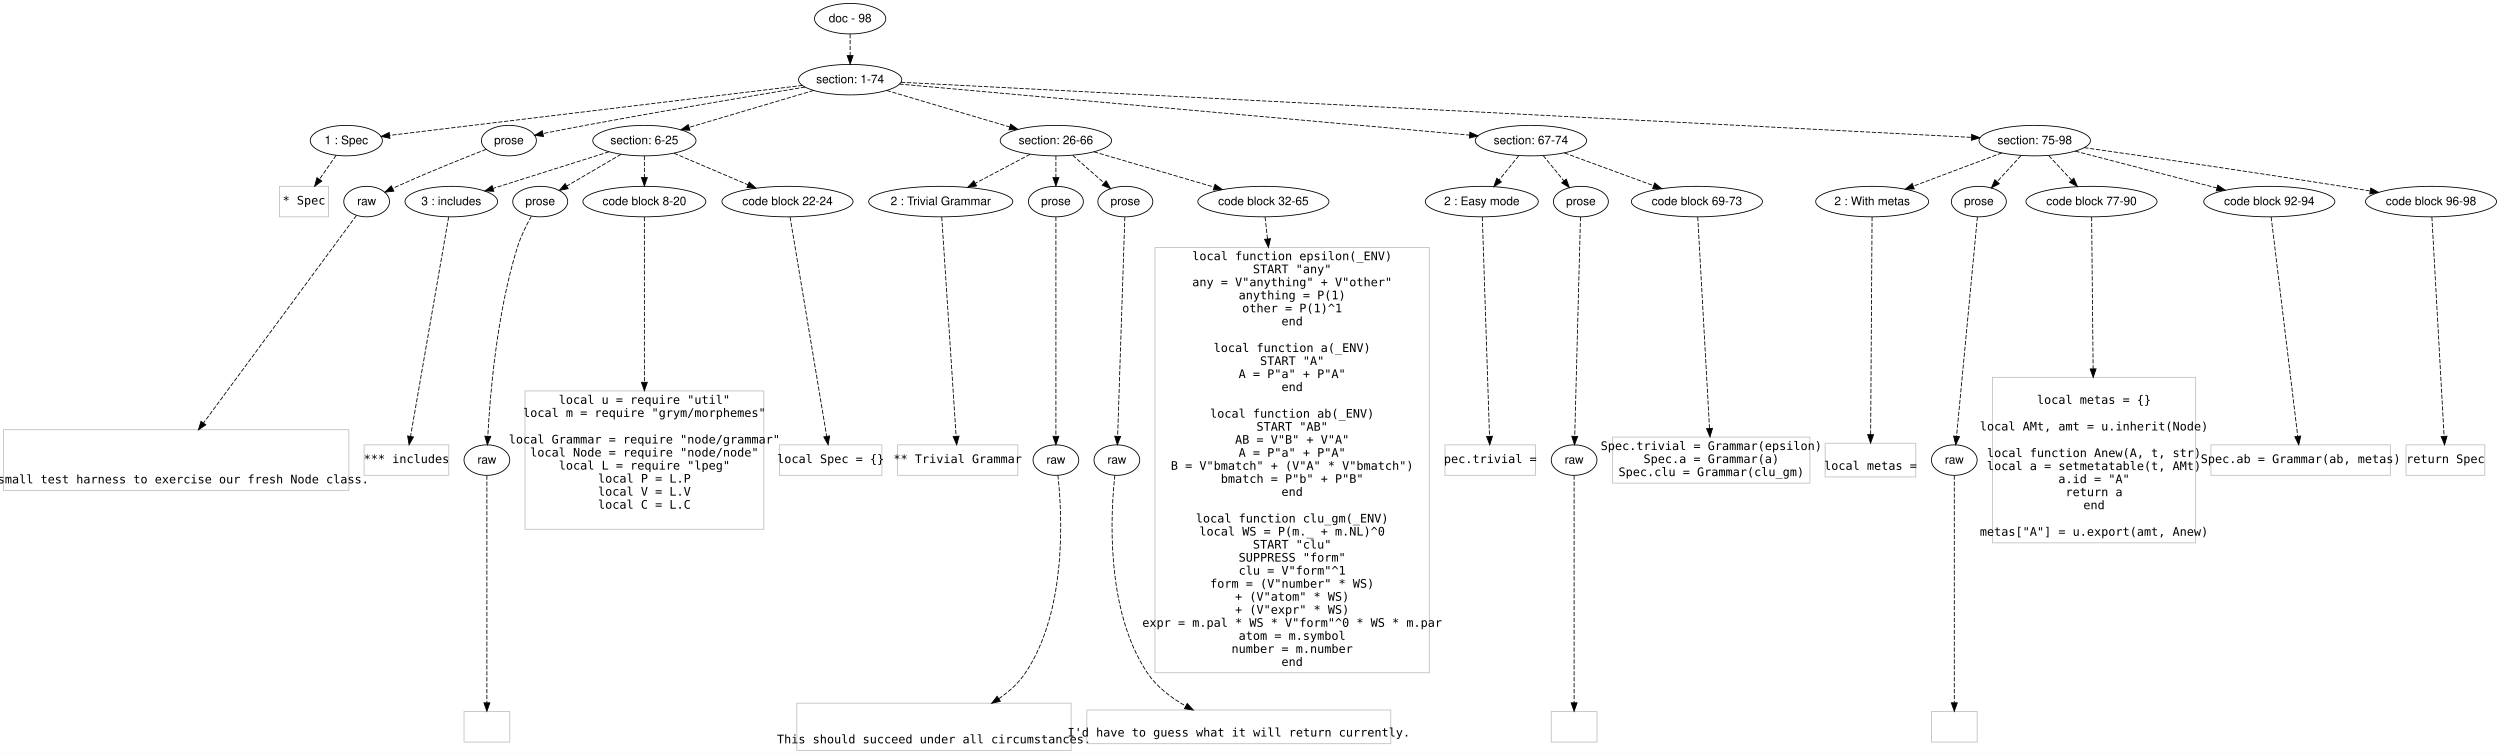
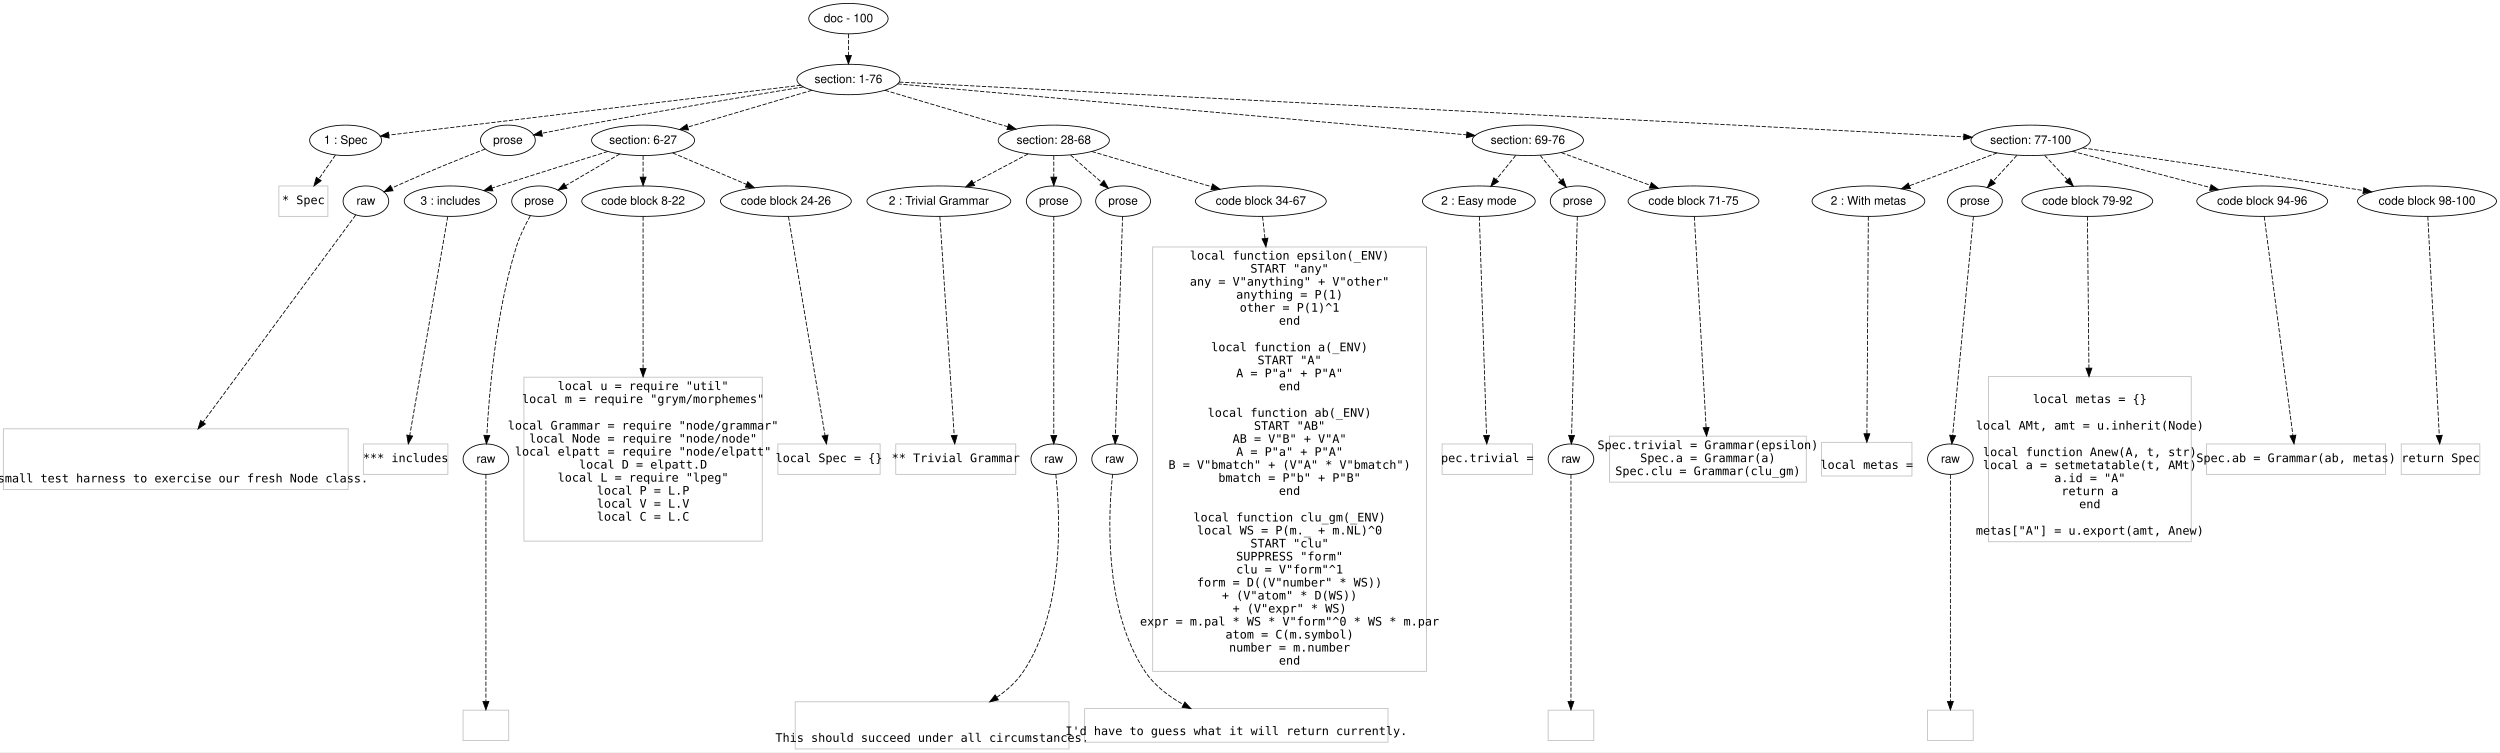
- <svg xmlns="http://www.w3.org/2000/svg" width="2952pt" height="890pt" viewBox="0.00 0.00 2952.46 890.00">
+ <svg xmlns="http://www.w3.org/2000/svg" width="2958pt" height="890pt" viewBox="0.00 0.00 2958.38 890.00">
  <g id="graph0" class="graph" transform="scale(1 1) rotate(0) translate(4 886.0009)">
-     <polygon fill="#ffffff" stroke="transparent" points="-4,4 -4,-886.001 2948.461,-886.001 2948.461,4 -4,4" />
+     <polygon fill="#ffffff" stroke="transparent" points="-4,4 -4,-886.001 2954.379,-886.001 2954.379,4 -4,4" />
    <g id="node1" class="node">
-       <ellipse fill="none" stroke="#000000" cx="1000" cy="-864.001" rx="42.122" ry="18" />
-       <text text-anchor="middle" x="1000" y="-859.801" font-family="Helvetica,sans-Serif" font-size="14.00" fill="#000000">doc - 98</text>
+       <ellipse fill="none" stroke="#000000" cx="1000" cy="-864.001" rx="46.958" ry="18" />
+       <text text-anchor="middle" x="1000" y="-859.801" font-family="Helvetica,sans-Serif" font-size="14.00" fill="#000000">doc - 100</text>
    </g>
    <g id="node2" class="node">
      <ellipse fill="none" stroke="#000000" cx="1000" cy="-792.001" rx="60.983" ry="18" />
-       <text text-anchor="middle" x="1000" y="-787.801" font-family="Helvetica,sans-Serif" font-size="14.00" fill="#000000">section: 1-74</text>
+       <text text-anchor="middle" x="1000" y="-787.801" font-family="Helvetica,sans-Serif" font-size="14.00" fill="#000000">section: 1-76</text>
    </g>
    <g id="edge1" class="edge">
      <path fill="none" stroke="#000000" stroke-dasharray="5,2" d="M1000,-845.832C1000,-838.132 1000,-828.975 1000,-820.418" />
      <polygon fill="#000000" stroke="#000000" points="1003.5,-820.414 1000,-810.414 996.5,-820.414 1003.5,-820.414" />
    </g>
    <g id="node3" class="node">
      <ellipse fill="none" stroke="#000000" cx="405" cy="-720.001" rx="42.606" ry="18" />
      <text text-anchor="middle" x="405" y="-715.801" font-family="Helvetica,sans-Serif" font-size="14.00" fill="#000000">1 : Spec</text>
    </g>
    <g id="edge2" class="edge">
      <path fill="none" stroke="#000000" stroke-dasharray="5,2" d="M943.756,-785.195C828.555,-771.255 567.294,-739.64 456.361,-726.216" />
      <polygon fill="#000000" stroke="#000000" points="456.452,-722.702 446.104,-724.975 455.611,-729.651 456.452,-722.702" />
    </g>
    <g id="node4" class="node">
      <ellipse fill="none" stroke="#000000" cx="597" cy="-720.001" rx="32.459" ry="18" />
      <text text-anchor="middle" x="597" y="-715.801" font-family="Helvetica,sans-Serif" font-size="14.00" fill="#000000">prose</text>
    </g>
    <g id="edge3" class="edge">
      <path fill="none" stroke="#000000" stroke-dasharray="5,2" d="M946.757,-783.258C884.412,-772.917 778.074,-754.962 687,-738.001 670.68,-734.962 652.738,-731.415 637.197,-728.278" />
      <polygon fill="#000000" stroke="#000000" points="637.869,-724.842 627.372,-726.284 636.477,-731.703 637.869,-724.842" />
    </g>
    <g id="node5" class="node">
      <ellipse fill="none" stroke="#000000" cx="757" cy="-720.001" rx="60.983" ry="18" />
-       <text text-anchor="middle" x="757" y="-715.801" font-family="Helvetica,sans-Serif" font-size="14.00" fill="#000000">section: 6-25</text>
+       <text text-anchor="middle" x="757" y="-715.801" font-family="Helvetica,sans-Serif" font-size="14.00" fill="#000000">section: 6-27</text>
    </g>
    <g id="edge4" class="edge">
      <path fill="none" stroke="#000000" stroke-dasharray="5,2" d="M956.837,-779.212C915.755,-767.039 853.845,-748.696 809.832,-735.655" />
      <polygon fill="#000000" stroke="#000000" points="810.752,-732.277 800.17,-732.792 808.764,-738.989 810.752,-732.277" />
    </g>
    <g id="node6" class="node">
      <ellipse fill="none" stroke="#000000" cx="1243" cy="-720.001" rx="65.819" ry="18" />
-       <text text-anchor="middle" x="1243" y="-715.801" font-family="Helvetica,sans-Serif" font-size="14.00" fill="#000000">section: 26-66</text>
+       <text text-anchor="middle" x="1243" y="-715.801" font-family="Helvetica,sans-Serif" font-size="14.00" fill="#000000">section: 28-68</text>
    </g>
    <g id="edge5" class="edge">
      <path fill="none" stroke="#000000" stroke-dasharray="5,2" d="M1043.164,-779.212C1083.738,-767.19 1144.63,-749.148 1188.53,-736.14" />
      <polygon fill="#000000" stroke="#000000" points="1189.589,-739.477 1198.182,-733.28 1187.6,-732.765 1189.589,-739.477" />
    </g>
    <g id="node7" class="node">
      <ellipse fill="none" stroke="#000000" cx="1804" cy="-720.001" rx="65.819" ry="18" />
-       <text text-anchor="middle" x="1804" y="-715.801" font-family="Helvetica,sans-Serif" font-size="14.00" fill="#000000">section: 67-74</text>
+       <text text-anchor="middle" x="1804" y="-715.801" font-family="Helvetica,sans-Serif" font-size="14.00" fill="#000000">section: 69-76</text>
    </g>
    <g id="edge6" class="edge">
      <path fill="none" stroke="#000000" stroke-dasharray="5,2" d="M1058.145,-786.794C1201.888,-773.922 1573.701,-740.625 1731.484,-726.495" />
      <polygon fill="#000000" stroke="#000000" points="1731.915,-729.97 1741.563,-725.592 1731.29,-722.998 1731.915,-729.97" />
    </g>
    <g id="node8" class="node">
-       <ellipse fill="none" stroke="#000000" cx="2399" cy="-720.001" rx="65.819" ry="18" />
-       <text text-anchor="middle" x="2399" y="-715.801" font-family="Helvetica,sans-Serif" font-size="14.00" fill="#000000">section: 75-98</text>
+       <ellipse fill="none" stroke="#000000" cx="2399" cy="-720.001" rx="70.655" ry="18" />
+       <text text-anchor="middle" x="2399" y="-715.801" font-family="Helvetica,sans-Serif" font-size="14.00" fill="#000000">section: 77-100</text>
    </g>
    <g id="edge7" class="edge">
-       <path fill="none" stroke="#000000" stroke-dasharray="5,2" d="M1060.113,-788.907C1284.914,-777.338 2075.876,-736.631 2323.977,-723.862" />
-       <polygon fill="#000000" stroke="#000000" points="2324.522,-727.339 2334.329,-723.329 2324.162,-720.348 2324.522,-727.339" />
+       <path fill="none" stroke="#000000" stroke-dasharray="5,2" d="M1060.113,-788.907C1283.606,-777.405 2066.696,-737.103 2319.594,-724.088" />
+       <polygon fill="#000000" stroke="#000000" points="2319.996,-727.572 2329.802,-723.562 2319.636,-720.581 2319.996,-727.572" />
    </g>
    <g id="node9" class="node">
      <polygon fill="none" stroke="#c0c0c0" points="384,-666.001 326,-666.001 326,-630.001 384,-630.001 384,-666.001" />
      <text text-anchor="middle" x="355" y="-644.501" font-family="Inconsolata" font-size="14.00" fill="#000000">* Spec</text>
    </g>
    <g id="edge8" class="edge">
      <path fill="none" stroke="#000000" stroke-dasharray="5,2" d="M392.896,-702.572C387.01,-694.096 379.811,-683.729 373.274,-674.316" />
      <polygon fill="#000000" stroke="#000000" points="376.093,-672.239 367.514,-666.021 370.344,-676.232 376.093,-672.239" />
    </g>
    <g id="node10" class="node">
      <ellipse fill="none" stroke="#000000" cx="429" cy="-648.001" rx="27" ry="18" />
      <text text-anchor="middle" x="429" y="-643.801" font-family="Helvetica,sans-Serif" font-size="14.00" fill="#000000">raw</text>
    </g>
    <g id="edge9" class="edge">
      <path fill="none" stroke="#000000" stroke-dasharray="5,2" d="M570.202,-709.723C543.354,-699.266 500.963,-682.32 465,-666.001 463.234,-665.2 461.428,-664.361 459.611,-663.501" />
      <polygon fill="#000000" stroke="#000000" points="461.1,-660.333 450.575,-659.119 458.045,-666.632 461.1,-660.333" />
    </g>
    <g id="node12" class="node">
      <ellipse fill="none" stroke="#000000" cx="529" cy="-648.001" rx="54.685" ry="18" />
      <text text-anchor="middle" x="529" y="-643.801" font-family="Helvetica,sans-Serif" font-size="14.00" fill="#000000">3 : includes</text>
    </g>
    <g id="edge11" class="edge">
      <path fill="none" stroke="#000000" stroke-dasharray="5,2" d="M715.181,-706.795C676.582,-694.606 619.229,-676.494 578.39,-663.598" />
      <polygon fill="#000000" stroke="#000000" points="579.235,-660.194 568.645,-660.52 577.127,-666.869 579.235,-660.194" />
    </g>
    <g id="node13" class="node">
      <ellipse fill="none" stroke="#000000" cx="634" cy="-648.001" rx="32.459" ry="18" />
      <text text-anchor="middle" x="634" y="-643.801" font-family="Helvetica,sans-Serif" font-size="14.00" fill="#000000">prose</text>
    </g>
    <g id="edge12" class="edge">
      <path fill="none" stroke="#000000" stroke-dasharray="5,2" d="M729.396,-703.843C710.356,-692.697 685.01,-677.861 665.231,-666.282" />
      <polygon fill="#000000" stroke="#000000" points="666.975,-663.248 656.577,-661.217 663.439,-669.289 666.975,-663.248" />
    </g>
    <g id="node14" class="node">
      <ellipse fill="none" stroke="#000000" cx="757" cy="-648.001" rx="72.584" ry="18" />
-       <text text-anchor="middle" x="757" y="-643.801" font-family="Helvetica,sans-Serif" font-size="14.00" fill="#000000">code block 8-20</text>
+       <text text-anchor="middle" x="757" y="-643.801" font-family="Helvetica,sans-Serif" font-size="14.00" fill="#000000">code block 8-22</text>
    </g>
    <g id="edge13" class="edge">
      <path fill="none" stroke="#000000" stroke-dasharray="5,2" d="M757,-701.832C757,-694.132 757,-684.975 757,-676.418" />
      <polygon fill="#000000" stroke="#000000" points="760.5,-676.414 757,-666.414 753.5,-676.414 760.5,-676.414" />
    </g>
    <g id="node15" class="node">
      <ellipse fill="none" stroke="#000000" cx="926" cy="-648.001" rx="77.421" ry="18" />
-       <text text-anchor="middle" x="926" y="-643.801" font-family="Helvetica,sans-Serif" font-size="14.00" fill="#000000">code block 22-24</text>
+       <text text-anchor="middle" x="926" y="-643.801" font-family="Helvetica,sans-Serif" font-size="14.00" fill="#000000">code block 24-26</text>
    </g>
    <g id="edge14" class="edge">
      <path fill="none" stroke="#000000" stroke-dasharray="5,2" d="M792.017,-705.082C817.27,-694.324 851.628,-679.686 879.229,-667.927" />
      <polygon fill="#000000" stroke="#000000" points="880.855,-671.039 888.683,-663.899 878.112,-664.599 880.855,-671.039" />
    </g>
    <g id="node21" class="node">
      <ellipse fill="none" stroke="#000000" cx="1107" cy="-648.001" rx="85.088" ry="18" />
      <text text-anchor="middle" x="1107" y="-643.801" font-family="Helvetica,sans-Serif" font-size="14.00" fill="#000000">2 : Trivial Grammar</text>
    </g>
    <g id="edge20" class="edge">
      <path fill="none" stroke="#000000" stroke-dasharray="5,2" d="M1212.479,-703.843C1193.377,-693.73 1168.538,-680.58 1147.762,-669.581" />
      <polygon fill="#000000" stroke="#000000" points="1149.313,-666.442 1138.838,-664.856 1146.038,-672.628 1149.313,-666.442" />
    </g>
    <g id="node22" class="node">
      <ellipse fill="none" stroke="#000000" cx="1243" cy="-648.001" rx="32.459" ry="18" />
      <text text-anchor="middle" x="1243" y="-643.801" font-family="Helvetica,sans-Serif" font-size="14.00" fill="#000000">prose</text>
    </g>
    <g id="edge21" class="edge">
      <path fill="none" stroke="#000000" stroke-dasharray="5,2" d="M1243,-701.832C1243,-694.132 1243,-684.975 1243,-676.418" />
      <polygon fill="#000000" stroke="#000000" points="1246.5,-676.414 1243,-666.414 1239.5,-676.414 1246.5,-676.414" />
    </g>
    <g id="node23" class="node">
      <ellipse fill="none" stroke="#000000" cx="1325" cy="-648.001" rx="32.459" ry="18" />
      <text text-anchor="middle" x="1325" y="-643.801" font-family="Helvetica,sans-Serif" font-size="14.00" fill="#000000">prose</text>
    </g>
    <g id="edge22" class="edge">
      <path fill="none" stroke="#000000" stroke-dasharray="5,2" d="M1262.85,-702.572C1273.941,-692.833 1287.876,-680.597 1299.739,-670.182" />
      <polygon fill="#000000" stroke="#000000" points="1302.355,-672.542 1307.56,-663.314 1297.736,-667.282 1302.355,-672.542" />
    </g>
    <g id="node24" class="node">
      <ellipse fill="none" stroke="#000000" cx="1488" cy="-648.001" rx="77.421" ry="18" />
-       <text text-anchor="middle" x="1488" y="-643.801" font-family="Helvetica,sans-Serif" font-size="14.00" fill="#000000">code block 32-65</text>
+       <text text-anchor="middle" x="1488" y="-643.801" font-family="Helvetica,sans-Serif" font-size="14.00" fill="#000000">code block 34-67</text>
    </g>
    <g id="edge23" class="edge">
      <path fill="none" stroke="#000000" stroke-dasharray="5,2" d="M1287.937,-706.795C1327.795,-695.082 1386.263,-677.899 1429.71,-665.131" />
      <polygon fill="#000000" stroke="#000000" points="1430.966,-668.41 1439.573,-662.232 1428.992,-661.694 1430.966,-668.41" />
    </g>
    <g id="node31" class="node">
      <ellipse fill="none" stroke="#000000" cx="1746" cy="-648.001" rx="66.77" ry="18" />
      <text text-anchor="middle" x="1746" y="-643.801" font-family="Helvetica,sans-Serif" font-size="14.00" fill="#000000">2 : Easy mode</text>
    </g>
    <g id="edge30" class="edge">
      <path fill="none" stroke="#000000" stroke-dasharray="5,2" d="M1789.663,-702.203C1782.709,-693.571 1774.23,-683.045 1766.599,-673.573" />
      <polygon fill="#000000" stroke="#000000" points="1769.171,-671.186 1760.172,-665.594 1763.72,-675.577 1769.171,-671.186" />
    </g>
    <g id="node32" class="node">
      <ellipse fill="none" stroke="#000000" cx="1863" cy="-648.001" rx="32.459" ry="18" />
      <text text-anchor="middle" x="1863" y="-643.801" font-family="Helvetica,sans-Serif" font-size="14.00" fill="#000000">prose</text>
    </g>
    <g id="edge31" class="edge">
      <path fill="none" stroke="#000000" stroke-dasharray="5,2" d="M1818.584,-702.203C1825.942,-693.224 1834.98,-682.194 1842.978,-672.434" />
      <polygon fill="#000000" stroke="#000000" points="1845.761,-674.56 1849.392,-664.607 1840.347,-670.123 1845.761,-674.56" />
    </g>
    <g id="node33" class="node">
      <ellipse fill="none" stroke="#000000" cx="2000" cy="-648.001" rx="77.421" ry="18" />
-       <text text-anchor="middle" x="2000" y="-643.801" font-family="Helvetica,sans-Serif" font-size="14.00" fill="#000000">code block 69-73</text>
+       <text text-anchor="middle" x="2000" y="-643.801" font-family="Helvetica,sans-Serif" font-size="14.00" fill="#000000">code block 71-75</text>
    </g>
    <g id="edge32" class="edge">
      <path fill="none" stroke="#000000" stroke-dasharray="5,2" d="M1843.664,-705.431C1874.003,-694.286 1916.07,-678.832 1948.926,-666.763" />
      <polygon fill="#000000" stroke="#000000" points="1950.186,-670.029 1958.366,-663.295 1947.772,-663.458 1950.186,-670.029" />
    </g>
    <g id="node38" class="node">
      <ellipse fill="none" stroke="#000000" cx="2207" cy="-648.001" rx="66.744" ry="18" />
      <text text-anchor="middle" x="2207" y="-643.801" font-family="Helvetica,sans-Serif" font-size="14.00" fill="#000000">2 : With metas</text>
    </g>
    <g id="edge37" class="edge">
-       <path fill="none" stroke="#000000" stroke-dasharray="5,2" d="M2360.146,-705.431C2330.057,-694.147 2288.192,-678.448 2255.838,-666.315" />
-       <polygon fill="#000000" stroke="#000000" points="2256.718,-662.907 2246.125,-662.673 2254.26,-669.461 2256.718,-662.907" />
+       <path fill="none" stroke="#000000" stroke-dasharray="5,2" d="M2359.218,-705.082C2329.156,-693.809 2287.738,-678.278 2255.695,-666.262" />
+       <polygon fill="#000000" stroke="#000000" points="2256.667,-662.888 2246.075,-662.654 2254.209,-669.442 2256.667,-662.888" />
    </g>
    <g id="node39" class="node">
      <ellipse fill="none" stroke="#000000" cx="2333" cy="-648.001" rx="32.459" ry="18" />
      <text text-anchor="middle" x="2333" y="-643.801" font-family="Helvetica,sans-Serif" font-size="14.00" fill="#000000">prose</text>
    </g>
    <g id="edge38" class="edge">
      <path fill="none" stroke="#000000" stroke-dasharray="5,2" d="M2382.685,-702.203C2374.252,-693.003 2363.845,-681.65 2354.738,-671.715" />
      <polygon fill="#000000" stroke="#000000" points="2357.113,-669.126 2347.776,-664.12 2351.953,-673.856 2357.113,-669.126" />
    </g>
    <g id="node40" class="node">
      <ellipse fill="none" stroke="#000000" cx="2466" cy="-648.001" rx="77.421" ry="18" />
-       <text text-anchor="middle" x="2466" y="-643.801" font-family="Helvetica,sans-Serif" font-size="14.00" fill="#000000">code block 77-90</text>
+       <text text-anchor="middle" x="2466" y="-643.801" font-family="Helvetica,sans-Serif" font-size="14.00" fill="#000000">code block 79-92</text>
    </g>
    <g id="edge39" class="edge">
      <path fill="none" stroke="#000000" stroke-dasharray="5,2" d="M2415.562,-702.203C2423.695,-693.463 2433.637,-682.779 2442.537,-673.215" />
      <polygon fill="#000000" stroke="#000000" points="2445.146,-675.548 2449.396,-665.843 2440.022,-670.78 2445.146,-675.548" />
    </g>
    <g id="node41" class="node">
-       <ellipse fill="none" stroke="#000000" cx="2676" cy="-648.001" rx="77.421" ry="18" />
-       <text text-anchor="middle" x="2676" y="-643.801" font-family="Helvetica,sans-Serif" font-size="14.00" fill="#000000">code block 92-94</text>
+       <ellipse fill="none" stroke="#000000" cx="2673" cy="-648.001" rx="77.421" ry="18" />
+       <text text-anchor="middle" x="2673" y="-643.801" font-family="Helvetica,sans-Serif" font-size="14.00" fill="#000000">code block 94-96</text>
    </g>
    <g id="edge40" class="edge">
-       <path fill="none" stroke="#000000" stroke-dasharray="5,2" d="M2446.934,-707.542C2493.242,-695.505 2563.605,-677.215 2614.123,-664.085" />
-       <polygon fill="#000000" stroke="#000000" points="2615.151,-667.434 2623.949,-661.53 2613.39,-660.659 2615.151,-667.434" />
+       <path fill="none" stroke="#000000" stroke-dasharray="5,2" d="M2448.302,-707.046C2493.996,-695.038 2562.144,-677.131 2611.403,-664.187" />
+       <polygon fill="#000000" stroke="#000000" points="2612.519,-667.513 2621.301,-661.586 2610.74,-660.742 2612.519,-667.513" />
    </g>
    <g id="node42" class="node">
-       <ellipse fill="none" stroke="#000000" cx="2867" cy="-648.001" rx="77.421" ry="18" />
-       <text text-anchor="middle" x="2867" y="-643.801" font-family="Helvetica,sans-Serif" font-size="14.00" fill="#000000">code block 96-98</text>
+       <ellipse fill="none" stroke="#000000" cx="2868" cy="-648.001" rx="82.258" ry="18" />
+       <text text-anchor="middle" x="2868" y="-643.801" font-family="Helvetica,sans-Serif" font-size="14.00" fill="#000000">code block 98-100</text>
    </g>
    <g id="edge41" class="edge">
-       <path fill="none" stroke="#000000" stroke-dasharray="5,2" d="M2457.531,-711.7C2529.33,-701.424 2654.733,-683.172 2762,-666.001 2772.697,-664.289 2783.995,-662.418 2795.059,-660.55" />
-       <polygon fill="#000000" stroke="#000000" points="2795.858,-663.965 2805.131,-658.841 2794.686,-657.064 2795.858,-663.965" />
+       <path fill="none" stroke="#000000" stroke-dasharray="5,2" d="M2460.512,-711.056C2532.219,-700.564 2654.275,-682.501 2759,-666.001 2769.807,-664.298 2781.209,-662.461 2792.405,-660.633" />
+       <polygon fill="#000000" stroke="#000000" points="2793.303,-664.033 2802.606,-658.961 2792.171,-657.125 2793.303,-664.033" />
    </g>
    <g id="node11" class="node">
      <polygon fill="none" stroke="#c0c0c0" points="408,-378.602 0,-378.602 0,-306.799 408,-306.799 408,-378.602" />
      <text text-anchor="middle" x="204" y="-315.2" font-family="Inconsolata" font-size="14.00" fill="#000000">  A small test harness to exercise our fresh Node class.</text>
    </g>
    <g id="edge10" class="edge">
      <path fill="none" stroke="#000000" stroke-dasharray="5,2" d="M416.903,-631.587C383.133,-585.765 287.005,-455.329 236.268,-386.485" />
      <polygon fill="#000000" stroke="#000000" points="239.063,-384.378 230.313,-378.404 233.428,-388.531 239.063,-384.378" />
    </g>
    <g id="node16" class="node">
      <polygon fill="none" stroke="#c0c0c0" points="526,-360.7 426,-360.7 426,-324.7 526,-324.7 526,-360.7" />
      <text text-anchor="middle" x="476" y="-339.2" font-family="Inconsolata" font-size="14.00" fill="#000000">*** includes</text>
    </g>
    <g id="edge15" class="edge">
      <path fill="none" stroke="#000000" stroke-dasharray="5,2" d="M525.843,-629.817C516.951,-578.592 491.643,-432.812 480.909,-370.98" />
      <polygon fill="#000000" stroke="#000000" points="484.299,-370.043 479.14,-360.789 477.402,-371.24 484.299,-370.043" />
    </g>
    <g id="node17" class="node">
      <ellipse fill="none" stroke="#000000" cx="571" cy="-342.7" rx="27" ry="18" />
      <text text-anchor="middle" x="571" y="-338.5" font-family="Helvetica,sans-Serif" font-size="14.00" fill="#000000">raw</text>
    </g>
    <g id="edge16" class="edge">
      <path fill="none" stroke="#000000" stroke-dasharray="5,2" d="M623.502,-630.605C617.753,-620.306 611.003,-606.806 607,-594.001 582.479,-515.557 574.58,-418.055 572.098,-370.881" />
      <polygon fill="#000000" stroke="#000000" points="575.59,-370.626 571.611,-360.806 568.598,-370.964 575.59,-370.626" />
    </g>
    <g id="node19" class="node">
-       <polygon fill="none" stroke="#c0c0c0" points="898,-424.401 616,-424.401 616,-261 898,-261 898,-424.401" />
-       <text text-anchor="middle" x="757" y="-409.101" font-family="Inconsolata" font-size="14.00" fill="#000000">local u = require "util"</text>
-       <text text-anchor="middle" x="757" y="-393.701" font-family="Inconsolata" font-size="14.00" fill="#000000">local m = require "grym/morphemes"</text>
-       <text text-anchor="middle" x="757" y="-362.3" font-family="Inconsolata" font-size="14.00" fill="#000000">local Grammar = require "node/grammar"</text>
-       <text text-anchor="middle" x="757" y="-346.901" font-family="Inconsolata" font-size="14.00" fill="#000000">local Node = require "node/node"</text>
-       <text text-anchor="middle" x="757" y="-331.5" font-family="Inconsolata" font-size="14.00" fill="#000000">local L = require "lpeg"</text>
-       <text text-anchor="middle" x="757" y="-316.101" font-family="Inconsolata" font-size="14.00" fill="#000000">local P = L.P</text>
-       <text text-anchor="middle" x="757" y="-300.7" font-family="Inconsolata" font-size="14.00" fill="#000000">local V = L.V</text>
-       <text text-anchor="middle" x="757" y="-285.3" font-family="Inconsolata" font-size="14.00" fill="#000000">local C = L.C</text>
+       <polygon fill="none" stroke="#c0c0c0" points="898,-439.701 616,-439.701 616,-245.7 898,-245.7 898,-439.701" />
+       <text text-anchor="middle" x="757" y="-424.501" font-family="Inconsolata" font-size="14.00" fill="#000000">local u = require "util"</text>
+       <text text-anchor="middle" x="757" y="-409.101" font-family="Inconsolata" font-size="14.00" fill="#000000">local m = require "grym/morphemes"</text>
+       <text text-anchor="middle" x="757" y="-377.701" font-family="Inconsolata" font-size="14.00" fill="#000000">local Grammar = require "node/grammar"</text>
+       <text text-anchor="middle" x="757" y="-362.3" font-family="Inconsolata" font-size="14.00" fill="#000000">local Node = require "node/node"</text>
+       <text text-anchor="middle" x="757" y="-346.901" font-family="Inconsolata" font-size="14.00" fill="#000000">local elpatt = require "node/elpatt"</text>
+       <text text-anchor="middle" x="757" y="-331.5" font-family="Inconsolata" font-size="14.00" fill="#000000">local D = elpatt.D</text>
+       <text text-anchor="middle" x="757" y="-316.101" font-family="Inconsolata" font-size="14.00" fill="#000000">local L = require "lpeg"</text>
+       <text text-anchor="middle" x="757" y="-300.7" font-family="Inconsolata" font-size="14.00" fill="#000000">local P = L.P</text>
+       <text text-anchor="middle" x="757" y="-285.3" font-family="Inconsolata" font-size="14.00" fill="#000000">local V = L.V</text>
+       <text text-anchor="middle" x="757" y="-269.9" font-family="Inconsolata" font-size="14.00" fill="#000000">local C = L.C</text>
    </g>
    <g id="edge18" class="edge">
-       <path fill="none" stroke="#000000" stroke-dasharray="5,2" d="M757,-629.817C757,-592.194 757,-503.562 757,-434.648" />
-       <polygon fill="#000000" stroke="#000000" points="760.5,-434.631 757,-424.631 753.5,-434.632 760.5,-434.631" />
+       <path fill="none" stroke="#000000" stroke-dasharray="5,2" d="M757,-629.817C757,-594.957 757,-516.306 757,-450.123" />
+       <polygon fill="#000000" stroke="#000000" points="760.5,-450.037 757,-440.037 753.5,-450.037 760.5,-450.037" />
    </g>
    <g id="node20" class="node">
      <polygon fill="none" stroke="#c0c0c0" points="1037.5,-360.7 916.5,-360.7 916.5,-324.7 1037.5,-324.7 1037.5,-360.7" />
      <text text-anchor="middle" x="977" y="-339.2" font-family="Inconsolata" font-size="14.00" fill="#000000">local Spec = {}</text>
    </g>
    <g id="edge19" class="edge">
      <path fill="none" stroke="#000000" stroke-dasharray="5,2" d="M929.038,-629.817C937.595,-578.592 961.947,-432.812 972.276,-370.98" />
      <polygon fill="#000000" stroke="#000000" points="975.783,-371.229 973.978,-360.789 968.879,-370.075 975.783,-371.229" />
    </g>
    <g id="node18" class="node">
      <polygon fill="none" stroke="#c0c0c0" points="598,-45.7 544,-45.7 544,-9.7 598,-9.7 598,-45.7" />
    </g>
    <g id="edge17" class="edge">
      <path fill="none" stroke="#000000" stroke-dasharray="5,2" d="M571,-324.403C571,-271.774 571,-119.715 571,-56.154" />
      <polygon fill="#000000" stroke="#000000" points="574.5,-56.048 571,-46.048 567.5,-56.048 574.5,-56.048" />
    </g>
    <g id="node25" class="node">
      <polygon fill="none" stroke="#c0c0c0" points="1198,-360.7 1056,-360.7 1056,-324.7 1198,-324.7 1198,-360.7" />
      <text text-anchor="middle" x="1127" y="-339.2" font-family="Inconsolata" font-size="14.00" fill="#000000">** Trivial Grammar</text>
    </g>
    <g id="edge24" class="edge">
      <path fill="none" stroke="#000000" stroke-dasharray="5,2" d="M1108.191,-629.817C1111.547,-578.592 1121.097,-432.812 1125.147,-370.98" />
      <polygon fill="#000000" stroke="#000000" points="1128.654,-370.996 1125.815,-360.789 1121.669,-370.539 1128.654,-370.996" />
    </g>
    <g id="node26" class="node">
      <ellipse fill="none" stroke="#000000" cx="1243" cy="-342.7" rx="27" ry="18" />
      <text text-anchor="middle" x="1243" y="-338.5" font-family="Helvetica,sans-Serif" font-size="14.00" fill="#000000">raw</text>
    </g>
    <g id="edge25" class="edge">
      <path fill="none" stroke="#000000" stroke-dasharray="5,2" d="M1243,-629.817C1243,-578.592 1243,-432.812 1243,-370.98" />
      <polygon fill="#000000" stroke="#000000" points="1246.5,-370.789 1243,-360.789 1239.5,-370.789 1246.5,-370.789" />
    </g>
    <g id="node28" class="node">
      <ellipse fill="none" stroke="#000000" cx="1315" cy="-342.7" rx="27" ry="18" />
      <text text-anchor="middle" x="1315" y="-338.5" font-family="Helvetica,sans-Serif" font-size="14.00" fill="#000000">raw</text>
    </g>
    <g id="edge27" class="edge">
      <path fill="none" stroke="#000000" stroke-dasharray="5,2" d="M1324.404,-629.817C1322.726,-578.592 1317.952,-432.812 1315.926,-370.98" />
      <polygon fill="#000000" stroke="#000000" points="1319.418,-370.669 1315.592,-360.789 1312.422,-370.898 1319.418,-370.669" />
    </g>
    <g id="node30" class="node">
      <polygon fill="none" stroke="#c0c0c0" points="1684,-593.802 1360,-593.802 1360,-91.599 1684,-91.599 1684,-593.802" />
      <text text-anchor="middle" x="1522" y="-578.801" font-family="Inconsolata" font-size="14.00" fill="#000000">local function epsilon(_ENV)</text>
      <text text-anchor="middle" x="1522" y="-563.401" font-family="Inconsolata" font-size="14.00" fill="#000000">  START "any"</text>
      <text text-anchor="middle" x="1522" y="-548.001" font-family="Inconsolata" font-size="14.00" fill="#000000">  any = V"anything" + V"other"</text>
      <text text-anchor="middle" x="1522" y="-532.601" font-family="Inconsolata" font-size="14.00" fill="#000000">  anything = P(1)</text>
      <text text-anchor="middle" x="1522" y="-517.201" font-family="Inconsolata" font-size="14.00" fill="#000000">  other = P(1)^1</text>
      <text text-anchor="middle" x="1522" y="-501.801" font-family="Inconsolata" font-size="14.00" fill="#000000">end </text>
      <text text-anchor="middle" x="1522" y="-470.401" font-family="Inconsolata" font-size="14.00" fill="#000000">local function a(_ENV)</text>
      <text text-anchor="middle" x="1522" y="-455.001" font-family="Inconsolata" font-size="14.00" fill="#000000">  START "A"</text>
      <text text-anchor="middle" x="1522" y="-439.601" font-family="Inconsolata" font-size="14.00" fill="#000000">  A = P"a" + P"A"</text>
      <text text-anchor="middle" x="1522" y="-424.201" font-family="Inconsolata" font-size="14.00" fill="#000000">end</text>
      <text text-anchor="middle" x="1522" y="-392.801" font-family="Inconsolata" font-size="14.00" fill="#000000">local function ab(_ENV)</text>
      <text text-anchor="middle" x="1522" y="-377.401" font-family="Inconsolata" font-size="14.00" fill="#000000">  START "AB"</text>
      <text text-anchor="middle" x="1522" y="-362.001" font-family="Inconsolata" font-size="14.00" fill="#000000">  AB = V"B" + V"A"  </text>
      <text text-anchor="middle" x="1522" y="-346.601" font-family="Inconsolata" font-size="14.00" fill="#000000">  A = P"a" + P"A"</text>
      <text text-anchor="middle" x="1522" y="-331.2" font-family="Inconsolata" font-size="14.00" fill="#000000">  B = V"bmatch" + (V"A" * V"bmatch")</text>
      <text text-anchor="middle" x="1522" y="-315.8" font-family="Inconsolata" font-size="14.00" fill="#000000">  bmatch = P"b" + P"B"</text>
      <text text-anchor="middle" x="1522" y="-300.4" font-family="Inconsolata" font-size="14.00" fill="#000000">end</text>
      <text text-anchor="middle" x="1522" y="-269" font-family="Inconsolata" font-size="14.00" fill="#000000">local function clu_gm(_ENV)</text>
      <text text-anchor="middle" x="1522" y="-253.6" font-family="Inconsolata" font-size="14.00" fill="#000000">  local WS = P(m._ + m.NL)^0</text>
      <text text-anchor="middle" x="1522" y="-238.2" font-family="Inconsolata" font-size="14.00" fill="#000000">  START "clu"</text>
      <text text-anchor="middle" x="1522" y="-222.8" font-family="Inconsolata" font-size="14.00" fill="#000000">  SUPPRESS "form"</text>
      <text text-anchor="middle" x="1522" y="-207.4" font-family="Inconsolata" font-size="14.00" fill="#000000">  clu = V"form"^1</text>
-       <text text-anchor="middle" x="1522" y="-192" font-family="Inconsolata" font-size="14.00" fill="#000000">  form = (V"number" * WS)</text>
-       <text text-anchor="middle" x="1522" y="-176.6" font-family="Inconsolata" font-size="14.00" fill="#000000">       + (V"atom" * WS) </text>
+       <text text-anchor="middle" x="1522" y="-192" font-family="Inconsolata" font-size="14.00" fill="#000000">  form = D((V"number" * WS))</text>
+       <text text-anchor="middle" x="1522" y="-176.6" font-family="Inconsolata" font-size="14.00" fill="#000000">       + (V"atom" * D(WS)) </text>
      <text text-anchor="middle" x="1522" y="-161.2" font-family="Inconsolata" font-size="14.00" fill="#000000">       + (V"expr" * WS)</text>
      <text text-anchor="middle" x="1522" y="-145.8" font-family="Inconsolata" font-size="14.00" fill="#000000">  expr = m.pal * WS * V"form"^0 * WS * m.par</text>
-       <text text-anchor="middle" x="1522" y="-130.4" font-family="Inconsolata" font-size="14.00" fill="#000000">  atom = m.symbol</text>
+       <text text-anchor="middle" x="1522" y="-130.4" font-family="Inconsolata" font-size="14.00" fill="#000000">  atom = C(m.symbol)</text>
      <text text-anchor="middle" x="1522" y="-115" font-family="Inconsolata" font-size="14.00" fill="#000000">  number = m.number</text>
      <text text-anchor="middle" x="1522" y="-99.6" font-family="Inconsolata" font-size="14.00" fill="#000000">end</text>
    </g>
    <g id="edge29" class="edge">
      <path fill="none" stroke="#000000" stroke-dasharray="5,2" d="M1490.025,-629.817C1490.805,-622.813 1491.782,-614.041 1492.905,-603.957" />
      <polygon fill="#000000" stroke="#000000" points="1496.396,-604.229 1494.025,-593.903 1489.439,-603.454 1496.396,-604.229" />
    </g>
    <g id="node27" class="node">
      <polygon fill="none" stroke="#c0c0c0" points="1261,-55.602 937,-55.602 937,.202 1261,.202 1261,-55.602" />
      <text text-anchor="middle" x="1099" y="-8.2" font-family="Inconsolata" font-size="14.00" fill="#000000">This should succeed under all circumstances.</text>
    </g>
    <g id="edge26" class="edge">
      <path fill="none" stroke="#000000" stroke-dasharray="5,2" d="M1245.376,-324.731C1250.218,-280.763 1256.907,-165.923 1207,-91.4 1198.93,-79.35 1187.745,-69.257 1175.614,-60.919" />
      <polygon fill="#000000" stroke="#000000" points="1177.392,-57.901 1167.091,-55.425 1173.599,-63.785 1177.392,-57.901" />
    </g>
    <g id="node29" class="node">
      <polygon fill="none" stroke="#c0c0c0" points="1638.5,-47.602 1279.5,-47.602 1279.5,-7.798 1638.5,-7.798 1638.5,-47.602" />
      <text text-anchor="middle" x="1459" y="-16.2" font-family="Inconsolata" font-size="14.00" fill="#000000">I'd have to guess what it will return currently. </text>
    </g>
    <g id="edge28" class="edge">
      <path fill="none" stroke="#000000" stroke-dasharray="5,2" d="M1312.624,-324.731C1307.782,-280.763 1301.093,-165.923 1351,-91.4 1362.088,-74.843 1379.057,-61.981 1396.282,-52.29" />
      <polygon fill="#000000" stroke="#000000" points="1398.094,-55.291 1405.283,-47.508 1394.81,-49.109 1398.094,-55.291" />
    </g>
    <g id="node34" class="node">
      <polygon fill="none" stroke="#c0c0c0" points="1809.5,-360.7 1702.5,-360.7 1702.5,-324.7 1809.5,-324.7 1809.5,-360.7" />
      <text text-anchor="middle" x="1756" y="-339.2" font-family="Inconsolata" font-size="14.00" fill="#000000">pec.trivial =</text>
    </g>
    <g id="edge33" class="edge">
      <path fill="none" stroke="#000000" stroke-dasharray="5,2" d="M1746.596,-629.817C1748.274,-578.592 1753.048,-432.812 1755.074,-370.98" />
      <polygon fill="#000000" stroke="#000000" points="1758.578,-370.898 1755.408,-360.789 1751.582,-370.669 1758.578,-370.898" />
    </g>
    <g id="node35" class="node">
      <ellipse fill="none" stroke="#000000" cx="1855" cy="-342.7" rx="27" ry="18" />
      <text text-anchor="middle" x="1855" y="-338.5" font-family="Helvetica,sans-Serif" font-size="14.00" fill="#000000">raw</text>
    </g>
    <g id="edge34" class="edge">
      <path fill="none" stroke="#000000" stroke-dasharray="5,2" d="M1862.524,-629.817C1861.181,-578.592 1857.361,-432.812 1855.741,-370.98" />
      <polygon fill="#000000" stroke="#000000" points="1859.235,-370.694 1855.474,-360.789 1852.237,-370.877 1859.235,-370.694" />
    </g>
    <g id="node37" class="node">
      <polygon fill="none" stroke="#c0c0c0" points="2133.5,-369.901 1900.5,-369.901 1900.5,-315.5 2133.5,-315.5 2133.5,-369.901" />
      <text text-anchor="middle" x="2017" y="-354.601" font-family="Inconsolata" font-size="14.00" fill="#000000">Spec.trivial = Grammar(epsilon)</text>
      <text text-anchor="middle" x="2017" y="-339.2" font-family="Inconsolata" font-size="14.00" fill="#000000">Spec.a = Grammar(a)</text>
      <text text-anchor="middle" x="2017" y="-323.8" font-family="Inconsolata" font-size="14.00" fill="#000000">Spec.clu = Grammar(clu_gm)</text>
    </g>
    <g id="edge36" class="edge">
      <path fill="none" stroke="#000000" stroke-dasharray="5,2" d="M2001.013,-629.817C2003.728,-581.055 2011.214,-446.612 2014.897,-380.462" />
      <polygon fill="#000000" stroke="#000000" points="2018.414,-380.254 2015.476,-370.075 2011.425,-379.865 2018.414,-380.254" />
    </g>
    <g id="node36" class="node">
      <polygon fill="none" stroke="#c0c0c0" points="1882,-45.7 1828,-45.7 1828,-9.7 1882,-9.7 1882,-45.7" />
    </g>
    <g id="edge35" class="edge">
      <path fill="none" stroke="#000000" stroke-dasharray="5,2" d="M1855,-324.403C1855,-271.774 1855,-119.715 1855,-56.154" />
      <polygon fill="#000000" stroke="#000000" points="1858.5,-56.048 1855,-46.048 1851.5,-56.048 1858.5,-56.048" />
    </g>
    <g id="node43" class="node">
      <polygon fill="none" stroke="#c0c0c0" points="2258.5,-362.603 2151.5,-362.603 2151.5,-322.798 2258.5,-322.798 2258.5,-362.603" />
      <text text-anchor="middle" x="2205" y="-331.2" font-family="Inconsolata" font-size="14.00" fill="#000000">local metas =</text>
    </g>
    <g id="edge42" class="edge">
      <path fill="none" stroke="#000000" stroke-dasharray="5,2" d="M2206.881,-629.817C2206.549,-579.093 2205.609,-435.652 2205.197,-372.817" />
      <polygon fill="#000000" stroke="#000000" points="2208.697,-372.731 2205.131,-362.754 2201.697,-372.777 2208.697,-372.731" />
    </g>
    <g id="node44" class="node">
      <ellipse fill="none" stroke="#000000" cx="2304" cy="-342.7" rx="27" ry="18" />
      <text text-anchor="middle" x="2304" y="-338.5" font-family="Helvetica,sans-Serif" font-size="14.00" fill="#000000">raw</text>
    </g>
    <g id="edge43" class="edge">
      <path fill="none" stroke="#000000" stroke-dasharray="5,2" d="M2331.273,-629.817C2326.407,-578.592 2312.559,-432.812 2306.686,-370.98" />
      <polygon fill="#000000" stroke="#000000" points="2310.148,-370.413 2305.718,-360.789 2303.18,-371.075 2310.148,-370.413" />
    </g>
    <g id="node46" class="node">
      <polygon fill="none" stroke="#c0c0c0" points="2589,-440.401 2349,-440.401 2349,-245 2589,-245 2589,-440.401" />
      <text text-anchor="middle" x="2469" y="-409.101" font-family="Inconsolata" font-size="14.00" fill="#000000">local metas = {}</text>
      <text text-anchor="middle" x="2469" y="-377.701" font-family="Inconsolata" font-size="14.00" fill="#000000">local AMt, amt = u.inherit(Node)</text>
      <text text-anchor="middle" x="2469" y="-346.3" font-family="Inconsolata" font-size="14.00" fill="#000000">local function Anew(A, t, str)</text>
      <text text-anchor="middle" x="2469" y="-330.901" font-family="Inconsolata" font-size="14.00" fill="#000000">  local a = setmetatable(t, AMt)</text>
      <text text-anchor="middle" x="2469" y="-315.5" font-family="Inconsolata" font-size="14.00" fill="#000000">  a.id = "A"  </text>
      <text text-anchor="middle" x="2469" y="-300.101" font-family="Inconsolata" font-size="14.00" fill="#000000">  return a</text>
      <text text-anchor="middle" x="2469" y="-284.7" font-family="Inconsolata" font-size="14.00" fill="#000000">end</text>
      <text text-anchor="middle" x="2469" y="-253.3" font-family="Inconsolata" font-size="14.00" fill="#000000">metas["A"] = u.export(amt, Anew)</text>
    </g>
    <g id="edge45" class="edge">
      <path fill="none" stroke="#000000" stroke-dasharray="5,2" d="M2466.179,-629.817C2466.521,-595.018 2467.291,-516.582 2467.941,-450.471" />
      <polygon fill="#000000" stroke="#000000" points="2471.441,-450.429 2468.04,-440.395 2464.442,-450.36 2471.441,-450.429" />
    </g>
    <g id="node47" class="node">
      <polygon fill="none" stroke="#c0c0c0" points="2819,-360.7 2607,-360.7 2607,-324.7 2819,-324.7 2819,-360.7" />
      <text text-anchor="middle" x="2713" y="-339.2" font-family="Inconsolata" font-size="14.00" fill="#000000">Spec.ab = Grammar(ab, metas)</text>
    </g>
    <g id="edge46" class="edge">
-       <path fill="none" stroke="#000000" stroke-dasharray="5,2" d="M2678.204,-629.817C2684.412,-578.592 2702.079,-432.812 2709.573,-370.98" />
-       <polygon fill="#000000" stroke="#000000" points="2713.079,-371.137 2710.808,-360.789 2706.13,-370.295 2713.079,-371.137" />
+       <path fill="none" stroke="#000000" stroke-dasharray="5,2" d="M2675.382,-629.817C2682.094,-578.592 2701.194,-432.812 2709.295,-370.98" />
+       <polygon fill="#000000" stroke="#000000" points="2712.801,-371.159 2710.63,-360.789 2705.861,-370.249 2712.801,-371.159" />
    </g>
    <g id="node48" class="node">
      <polygon fill="none" stroke="#c0c0c0" points="2930.5,-360.7 2837.5,-360.7 2837.5,-324.7 2930.5,-324.7 2930.5,-360.7" />
      <text text-anchor="middle" x="2884" y="-339.2" font-family="Inconsolata" font-size="14.00" fill="#000000">return Spec</text>
    </g>
    <g id="edge47" class="edge">
-       <path fill="none" stroke="#000000" stroke-dasharray="5,2" d="M2868.012,-629.817C2870.865,-578.592 2878.982,-432.812 2882.425,-370.98" />
-       <polygon fill="#000000" stroke="#000000" points="2885.931,-370.968 2882.993,-360.789 2878.942,-370.579 2885.931,-370.968" />
+       <path fill="none" stroke="#000000" stroke-dasharray="5,2" d="M2868.953,-629.817C2871.637,-578.592 2879.278,-432.812 2882.518,-370.98" />
+       <polygon fill="#000000" stroke="#000000" points="2886.024,-370.958 2883.052,-360.789 2879.033,-370.592 2886.024,-370.958" />
    </g>
    <g id="node45" class="node">
      <polygon fill="none" stroke="#c0c0c0" points="2331,-45.7 2277,-45.7 2277,-9.7 2331,-9.7 2331,-45.7" />
    </g>
    <g id="edge44" class="edge">
      <path fill="none" stroke="#000000" stroke-dasharray="5,2" d="M2304,-324.403C2304,-271.774 2304,-119.715 2304,-56.154" />
      <polygon fill="#000000" stroke="#000000" points="2307.5,-56.048 2304,-46.048 2300.5,-56.048 2307.5,-56.048" />
    </g>
  </g>
</svg>
